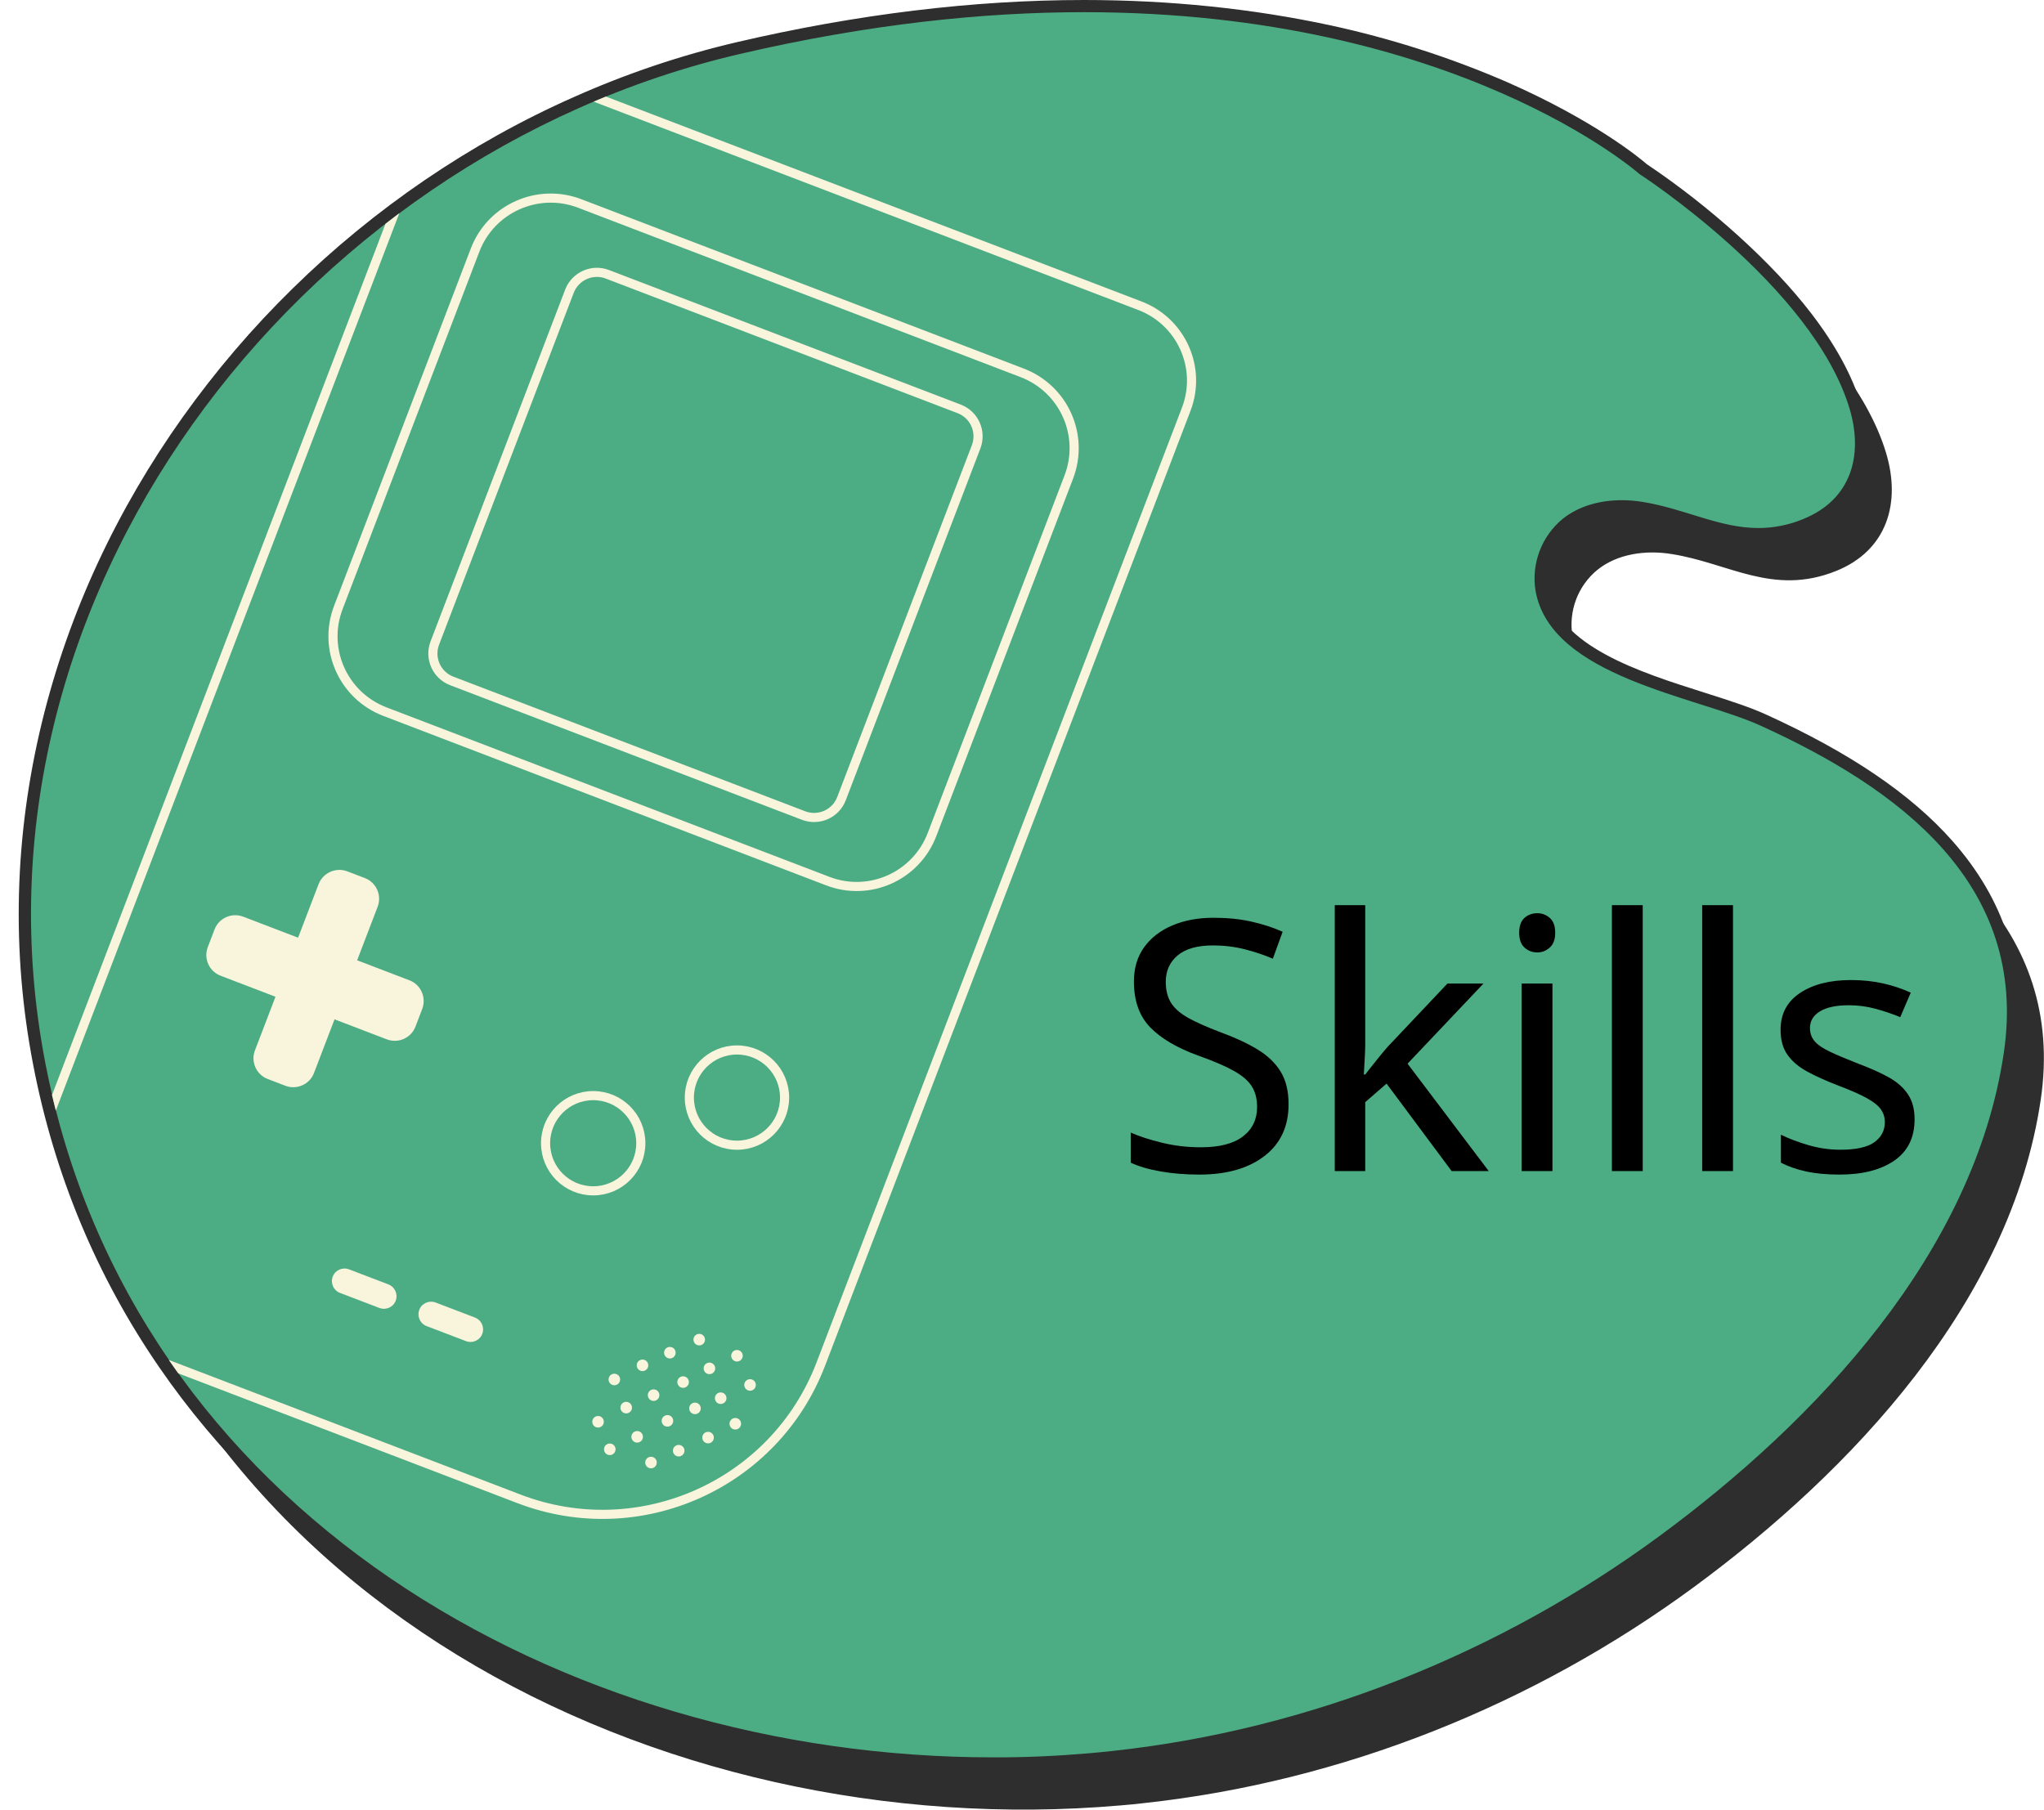
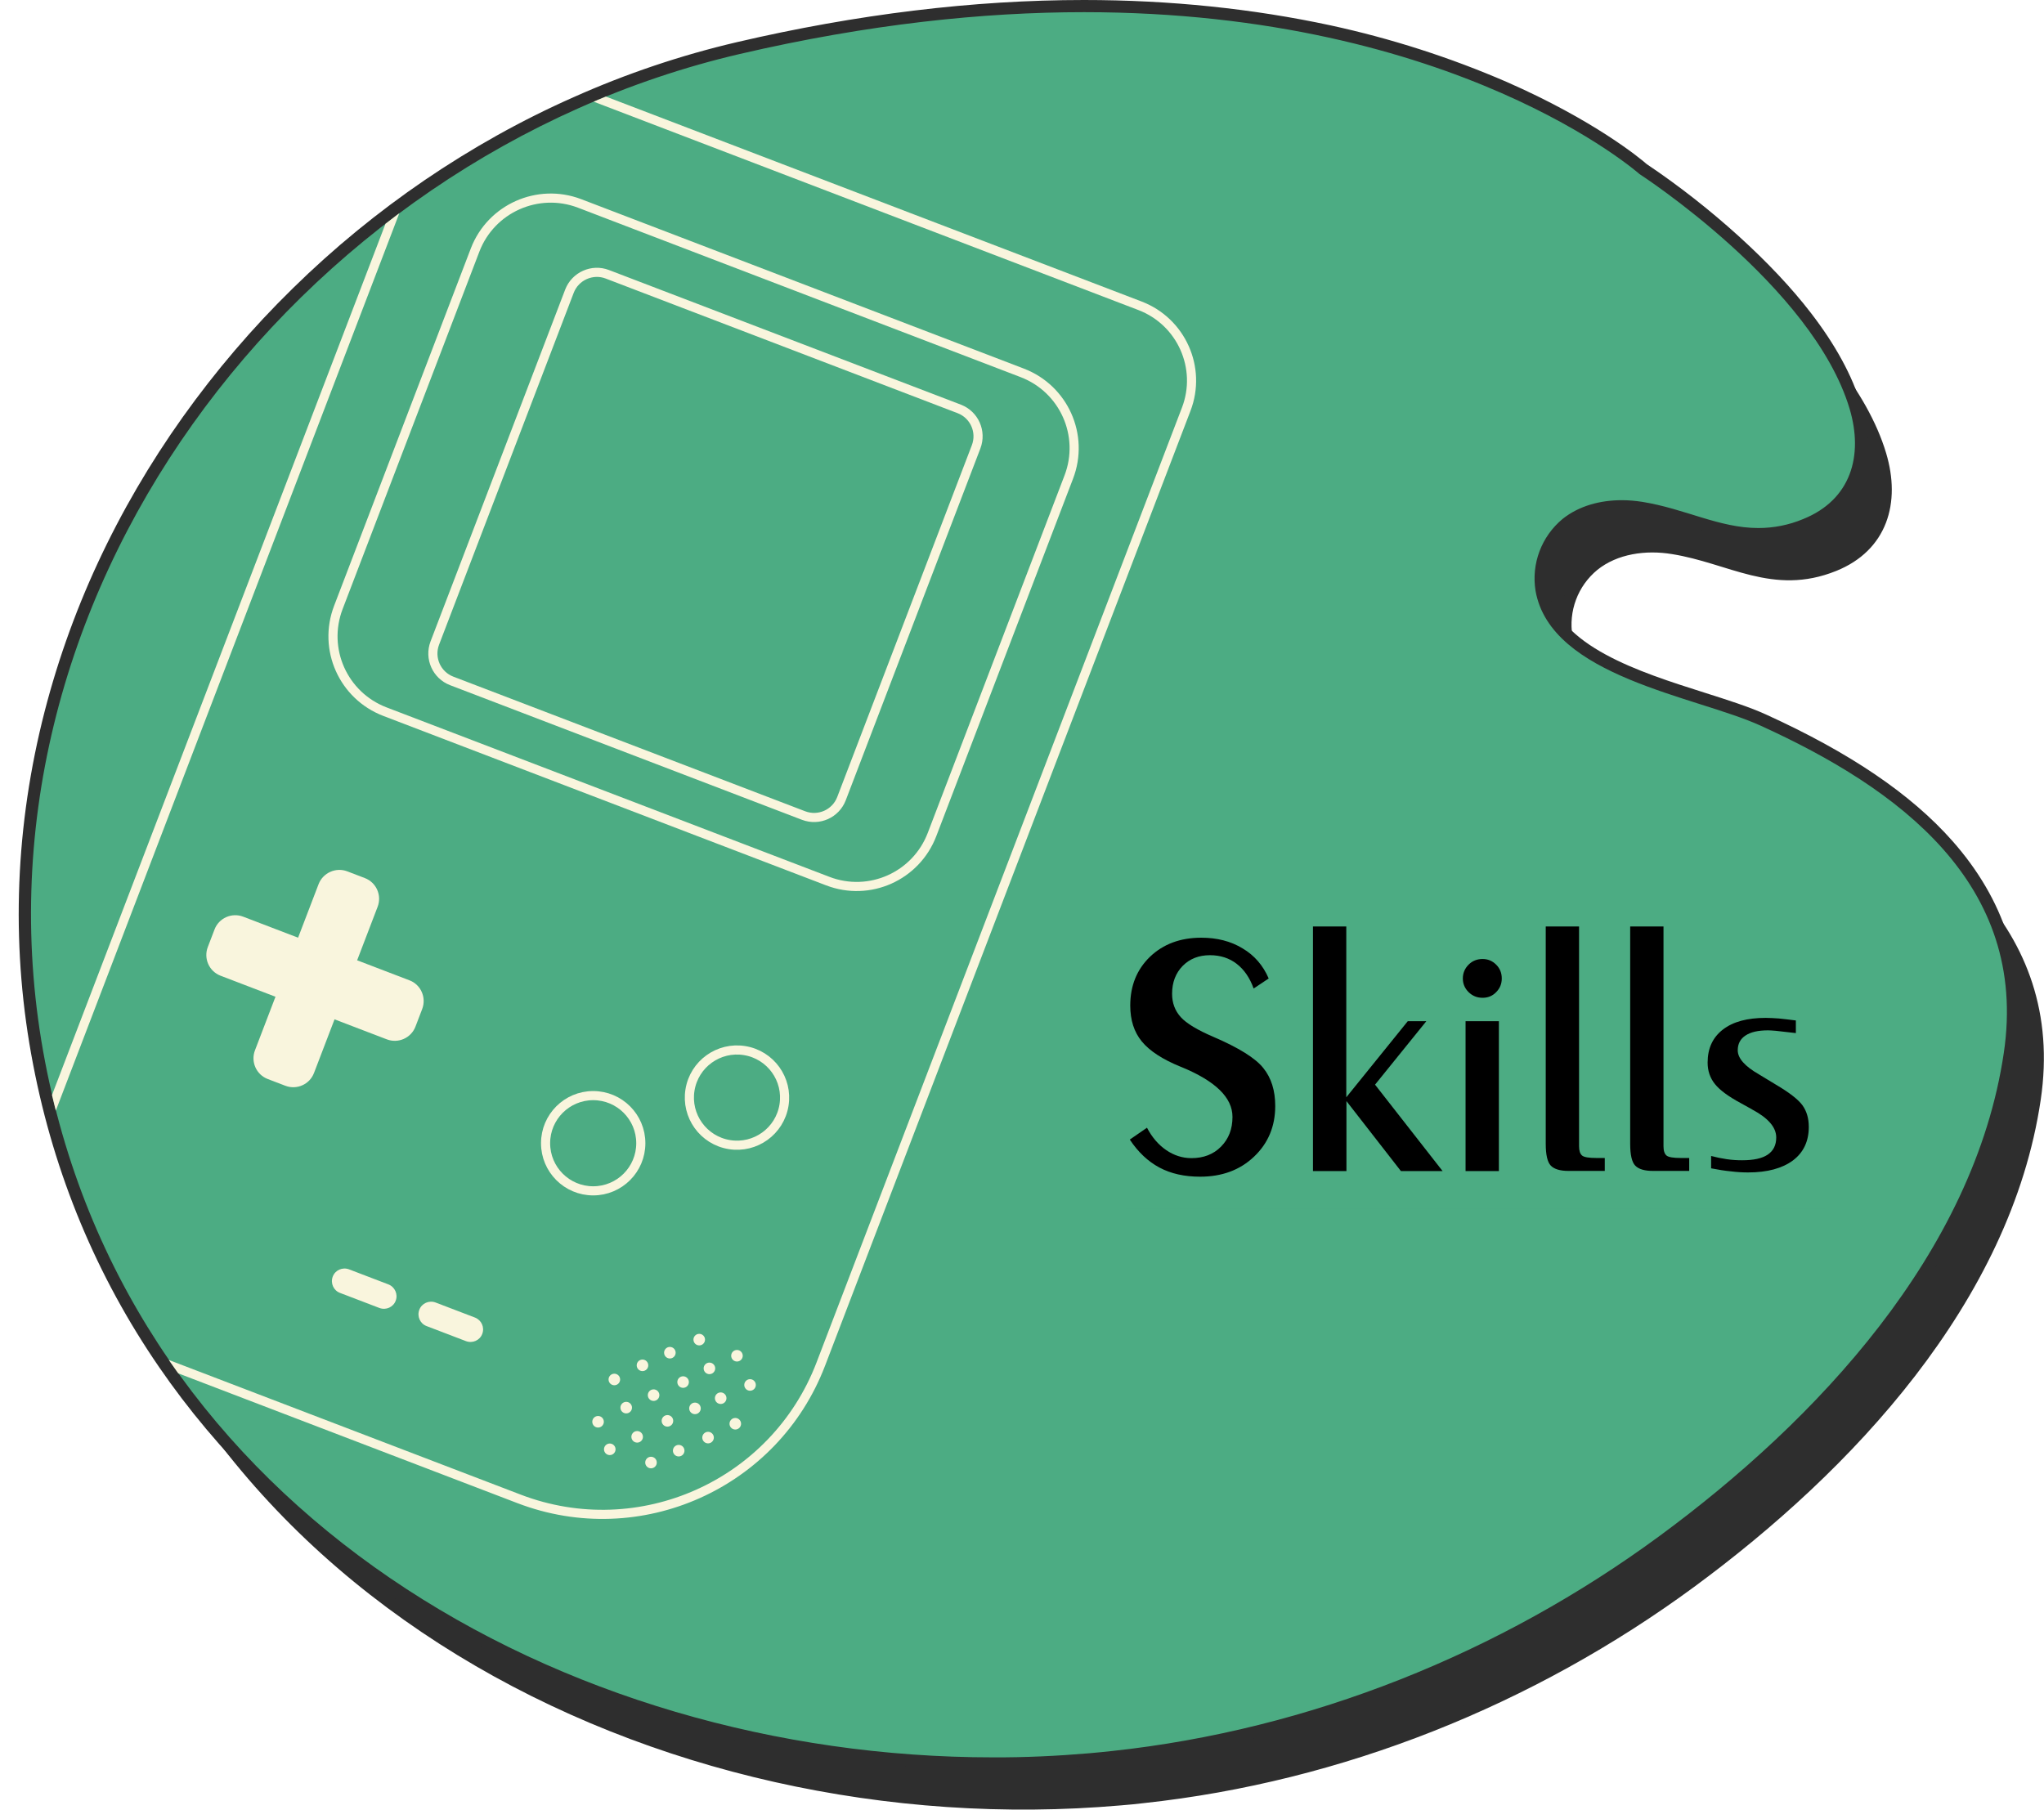
<svg xmlns="http://www.w3.org/2000/svg" xmlns:xlink="http://www.w3.org/1999/xlink" version="1.1" id="Layer_1" x="0px" y="0px" viewBox="0 0 1343.5 1189.6" style="enable-background:new 0 0 1343.5 1189.6;" xml:space="preserve">
  <style type="text/css">
	.st0{fill:#2E2E2E;stroke:#2E2E2E;stroke-width:8;stroke-miterlimit:10;}
	.st1{fill:#4CAC83;}
	.st2{fill:#2E2E2E;}
	.st3{fill:#2E2E2E;stroke:#2E2E2E;stroke-linecap:round;stroke-linejoin:round;}
- 	.st4{clip-path:url(#SVGID_00000172426790463482733560000008673159500682052541_);}
+ 	.st4{clip-path:url(#SVGID_00000171696211019091524040000009334491631380250281_);}
	.st5{fill:none;stroke:#F9F5DD;stroke-width:6;stroke-miterlimit:10;}
	.st6{fill:#F9F5DD;}
- 	.st7{font-family:'Exotic350BT-DemiBold';}
- 	.st8{font-size:230px;}
+ 	.st7{enable-background:new    ;}
</style>
  <g id="Layer_2_00000161601643564678629870000004527586337556592286_">
    <g id="Layer_1-2">
      <path class="st0" d="M1097.9,144.8c0,0-193.3-171.6-591.4-78.9C214.5,133.8-8.4,425.8,49.9,728.7c61,317,384.1,480.4,686.3,454.1    c5.1-0.4,10.2-0.9,15.2-1.5c129.7-14,254.8-64.2,359.8-141.4c103-75.8,206.8-186.1,226.2-317.6c16.4-111.2-69.5-173.9-159.9-215    c-42.6-19.4-137.8-32-147.9-88.5c-2.9-17.8,3.8-35.8,17.8-47.3c14.3-11.5,34.2-14.2,52.3-11.2c38,6.1,66,27.3,105.7,11.3    c31.3-12.6,39.8-41.5,30.5-72.6C1211.8,218.4,1097.9,144.8,1097.9,144.8z" />
      <path class="st1" d="M652.5,1159.2c-144.9,0-286.4-42.1-398.4-118.5C131.6,957,52.6,838.9,25.7,699.1    c-27.9-144.9,6.8-295,97.6-422.6c43.1-60.5,96.5-112.9,157.9-154.7c63-43,131.7-73.4,204-90.2C563.9,13.3,640.3,4,712.5,4    C839.9,4,933,33.1,988.6,57.5c58.4,25.6,88.3,51,91.4,53.7c21.2,14.3,41.3,30,60.2,47.1c42.3,38.3,69,75,79.2,109.1    c5,16.7,5,32.6-0.1,45.8c-5.5,14.3-16.8,25.2-32.7,31.7c-9.8,4.1-20.3,6.2-30.9,6.2c-15.6,0-29.7-4.3-44.5-8.9    c-10.3-3.2-20.9-6.5-32.4-8.3c-4.3-0.7-8.5-1-12.8-1c-10.1,0-24.6,2-36.4,11.5c-12.8,10.6-19,27.1-16.3,43.5    c7.1,40.1,61.8,57.5,105.8,71.4c14.9,4.7,29,9.2,39.8,14.1c54.7,24.9,94.4,51.8,121.4,82.2c34.7,39.2,48.5,85.3,40.9,137    c-9,61.2-36.8,122.2-82.5,181.6c-37.6,48.8-86.5,95.5-145.3,138.7c-52.9,38.9-110.5,70.8-171.5,94.9c-61,24.2-125,40.1-190.2,47.2    c-5.1,0.6-10.2,1-15.3,1.5C695.3,1158.3,673.8,1159.2,652.5,1159.2z" />
-       <path class="st2" d="M712.5,8c245.2,0,365.1,106.4,365.1,106.4s113.9,73.6,138.1,154.2c9.3,31.1,0.8,60-30.5,72.6    c-9.3,3.9-19.3,5.9-29.4,5.9c-25.8,0-48.3-12.7-76.3-17.2c-4.5-0.7-9-1.1-13.5-1.1c-14,0-28,3.6-38.9,12.3    c-13.9,11.5-20.7,29.5-17.8,47.3c10,56.6,105.3,69.2,147.9,88.6c90.4,41.1,176.3,103.8,159.9,215    c-19.4,131.5-123.2,241.8-226.2,317.6C986,1086.8,860.9,1137,731.2,1151c-5.1,0.6-10.1,1-15.2,1.5c-21.1,1.8-42.2,2.8-63.4,2.7    c-282.6,0-566.2-161.9-622.9-456.9C-28.6,395.4,194.3,103.5,486.2,35.5C570.9,15.8,646.3,8,712.5,8 M712.5,0    C640,0,563.3,9.3,484.4,27.7c-36.8,8.6-72.7,20.7-107.2,36.1C342.8,79,310,97.4,279,118.5c-30.9,21.1-59.8,44.8-86.5,71    c-26.6,26-50.8,54.4-72.4,84.7c-21.5,30.2-40.2,62.2-55.8,95.8c-15.6,33.6-27.9,68.6-36.7,104.6C9.4,549.5,7.4,625.3,21.8,699.9    c13.9,72.3,41.8,139.2,82.8,198.8c38.5,56,88.1,104.9,147.3,145.3c112.6,76.9,254.9,119.2,400.7,119.2c21.4,0,43-0.9,64.1-2.8    c5.1-0.4,10.3-1,15.4-1.5c65.6-7.2,129.9-23.1,191.3-47.5c61.3-24.3,119.3-56.3,172.4-95.4c59.1-43.4,108.2-90.3,146.1-139.5    c46.2-59.9,74.2-121.6,83.3-183.4c4.1-27.7,2.2-54.1-5.7-78.4c-7.1-22-19.3-42.8-36.2-61.9c-27.3-30.9-67.5-58.1-122.7-83.2    c-11-5-25.2-9.5-40.3-14.3c-42.9-13.6-96.3-30.6-103-68.3c-2.4-14.9,3.2-30,14.9-39.6c10.9-8.8,24.4-10.6,33.9-10.6    c4.1,0,8.2,0.3,12.2,1c11.2,1.8,21.7,5,31.8,8.2c14.5,4.5,29.5,9.1,45.7,9.1c11.1,0,22.1-2.2,32.4-6.5c17-6.8,29-18.6,34.9-33.9    c5.4-14.1,5.5-30.8,0.2-48.4c-5.8-19.3-16.9-39.7-33.1-60.7c-12.7-16.5-28.7-33.4-47.3-50.3c-19-17.2-39.2-33.1-60.5-47.4    c-4.2-3.7-34.5-28.8-92.2-54.1c-37.2-16.1-75.9-28.5-115.5-37.1C823.6,5.7,769,0,712.5,0z" />
-       <path class="st3" d="M809.4,686.9v-34.3c0.1-2,1.8-3.6,3.9-3.5c1.9,0.1,3.4,1.6,3.5,3.5v10.7c6.5-8.9,16.9-14.2,27.9-14.2    c19.8,0,35.5,16.3,35.5,36.5S864.5,722,844.7,722c-11.1,0-21.4-5.4-27.9-14.4v42c-0.1,2-1.8,3.6-3.9,3.5c-1.9-0.1-3.4-1.6-3.5-3.5    V686.9z M816.8,685.4c0,16.2,12.8,29.2,27.9,29.4c15.6-0.2,28.2-13.2,28.2-29.4s-12.6-29.1-28.2-29.1c-14.8,0-27.3,12.3-27.9,27.9    V685.4z" />
+       <path class="st2" d="M712.5,8c245.2,0,365.1,106.4,365.1,106.4s113.9,73.6,138.1,154.2c9.3,31.1,0.8,60-30.5,72.6    c-9.3,3.9-19.3,5.9-29.4,5.9c-25.8,0-48.3-12.7-76.3-17.2c-4.5-0.7-9-1.1-13.5-1.1c-14,0-28,3.6-38.9,12.3    c-13.9,11.5-20.7,29.5-17.8,47.3c10,56.6,105.3,69.2,147.9,88.6c90.4,41.1,176.3,103.8,159.9,215    c-19.4,131.5-123.2,241.8-226.2,317.6C986,1086.8,860.9,1137,731.2,1151c-5.1,0.6-10.1,1-15.2,1.5c-21.1,1.8-42.2,2.8-63.4,2.7    c-282.6,0-566.2-161.9-622.9-456.9C-28.6,395.4,194.3,103.5,486.2,35.5C570.9,15.8,646.3,8,712.5,8 M712.5,0    C640,0,563.3,9.3,484.4,27.7c-36.8,8.6-72.7,20.7-107.2,36.1C342.8,79,310,97.4,279,118.5c-30.9,21.1-59.8,44.8-86.5,71    c-26.6,26-50.8,54.4-72.4,84.7c-21.5,30.2-40.2,62.2-55.8,95.8s-27.9,68.6-36.7,104.6C9.4,549.5,7.4,625.3,21.8,699.9    c13.9,72.3,41.8,139.2,82.8,198.8c38.5,56,88.1,104.9,147.3,145.3c112.6,76.9,254.9,119.2,400.7,119.2c21.4,0,43-0.9,64.1-2.8    c5.1-0.4,10.3-1,15.4-1.5c65.6-7.2,129.9-23.1,191.3-47.5c61.3-24.3,119.3-56.3,172.4-95.4c59.1-43.4,108.2-90.3,146.1-139.5    c46.2-59.9,74.2-121.6,83.3-183.4c4.1-27.7,2.2-54.1-5.7-78.4c-7.1-22-19.3-42.8-36.2-61.9c-27.3-30.9-67.5-58.1-122.7-83.2    c-11-5-25.2-9.5-40.3-14.3c-42.9-13.6-96.3-30.6-103-68.3c-2.4-14.9,3.2-30,14.9-39.6c10.9-8.8,24.4-10.6,33.9-10.6    c4.1,0,8.2,0.3,12.2,1c11.2,1.8,21.7,5,31.8,8.2c14.5,4.5,29.5,9.1,45.7,9.1c11.1,0,22.1-2.2,32.4-6.5c17-6.8,29-18.6,34.9-33.9    c5.4-14.1,5.5-30.8,0.2-48.4c-5.8-19.3-16.9-39.7-33.1-60.7c-12.7-16.5-28.7-33.4-47.3-50.3c-19-17.2-39.2-33.1-60.5-47.4    c-4.2-3.7-34.5-28.8-92.2-54.1C953,37.7,914.3,25.3,874.7,16.7C823.6,5.7,769,0,712.5,0z" />
+       <path class="st3" d="M809.4,686.9v-34.3c0.1-2,1.8-3.6,3.9-3.5c1.9,0.1,3.4,1.6,3.5,3.5v10.7c6.5-8.9,16.9-14.2,27.9-14.2    c19.8,0,35.5,16.3,35.5,36.5S864.5,722,844.7,722c-11.1,0-21.4-5.4-27.9-14.4v42c-0.1,2-1.8,3.6-3.9,3.5c-1.9-0.1-3.4-1.6-3.5-3.5    L809.4,686.9L809.4,686.9z M816.8,685.4c0,16.2,12.8,29.2,27.9,29.4c15.6-0.2,28.2-13.2,28.2-29.4s-12.6-29.1-28.2-29.1    c-14.8,0-27.3,12.3-27.9,27.9V685.4z" />
      <path class="st3" d="M906.5,621.1c0.1-2,1.8-3.6,3.9-3.5c1.9,0.1,3.4,1.6,3.5,3.5v97.8c-0.1,2-1.8,3.6-3.9,3.5    c-1.9-0.1-3.4-1.6-3.5-3.5V621.1z" />
-       <path class="st3" d="M1004.4,652.6v66.3c0,2-1.6,3.6-3.6,3.6c-2,0-3.6-1.6-3.6-3.6v-11c-6.3,9-16.6,14.4-27.6,14.5    c-19.3,0-34.8-16.7-34.8-36.8s15.5-36.7,34.8-36.7c11,0.1,21.2,5.4,27.6,14.4v-10.8c0-2,1.6-3.6,3.6-3.6    C1002.8,649,1004.4,650.6,1004.4,652.6L1004.4,652.6z M997.2,685.7c0-16.5-12.5-29.7-27.6-29.7S942,669.2,942,685.7    s12.6,29.5,27.6,29.5S997.2,702.2,997.2,685.7L997.2,685.7z" />
-       <path class="st3" d="M1034.1,652.4c0-1.9,1.6-3.4,3.4-3.5c2-0.1,3.6,1.4,3.7,3.4c0,0,0,0.1,0,0.1v39.9    c-0.1,12.4,9.9,22.6,22.3,22.6c0.1,0,0.1,0,0.2,0c12.5,0,22.7-10.1,22.8-22.7v-39.9c0-0.7,0.2-1.3,0.6-1.8c0-0.2,0.2-0.3,0.2-0.5    c0.2,0,0.2-0.2,0.3-0.2c0.3-0.4,0.8-0.7,1.3-0.9h0.3c0.2,0,0.3-0.2,0.4-0.2h0.9c0.6,0.2,1.2,0.4,1.8,0.8c0.4,0.3,0.7,0.7,0.9,1.2    c0.3,0.4,0.4,1,0.4,1.5v64.2c-0.1,19.1-15.6,34.6-34.7,34.5c-0.1,0-0.2,0-0.3,0c-5.2-0.1-10.4-1.2-15.2-3.5    c-1.7-1-2.3-3.1-1.5-4.8c0.9-1.7,2.9-2.4,4.7-1.8c3.7,1.9,7.8,2.8,12,2.8c15.2,0.1,27.6-12.1,27.8-27.3v-4.8    c-5.7,6.6-14,10.4-22.8,10.5c-16.5-0.2-29.7-13.5-29.7-30L1034.1,652.4z" />
+       <path class="st3" d="M1004.4,652.6v66.3c0,2-1.6,3.6-3.6,3.6s-3.6-1.6-3.6-3.6v-11c-6.3,9-16.6,14.4-27.6,14.5    c-19.3,0-34.8-16.7-34.8-36.8s15.5-36.7,34.8-36.7c11,0.1,21.2,5.4,27.6,14.4v-10.8c0-2,1.6-3.6,3.6-3.6    C1002.8,649,1004.4,650.6,1004.4,652.6L1004.4,652.6z M997.2,685.7c0-16.5-12.5-29.7-27.6-29.7S942,669.2,942,685.7    s12.6,29.5,27.6,29.5S997.2,702.2,997.2,685.7L997.2,685.7z" />
+       <path class="st3" d="M1034.1,652.4c0-1.9,1.6-3.4,3.4-3.5c2-0.1,3.6,1.4,3.7,3.4v0.1v39.9c-0.1,12.4,9.9,22.6,22.3,22.6    c0.1,0,0.1,0,0.2,0c12.5,0,22.7-10.1,22.8-22.7v-39.9c0-0.7,0.2-1.3,0.6-1.8c0-0.2,0.2-0.3,0.2-0.5c0.2,0,0.2-0.2,0.3-0.2    c0.3-0.4,0.8-0.7,1.3-0.9h0.3c0.2,0,0.3-0.2,0.4-0.2h0.9c0.6,0.2,1.2,0.4,1.8,0.8c0.4,0.3,0.7,0.7,0.9,1.2c0.3,0.4,0.4,1,0.4,1.5    v64.2c-0.1,19.1-15.6,34.6-34.7,34.5c-0.1,0-0.2,0-0.3,0c-5.2-0.1-10.4-1.2-15.2-3.5c-1.7-1-2.3-3.1-1.5-4.8    c0.9-1.7,2.9-2.4,4.7-1.8c3.7,1.9,7.8,2.8,12,2.8c15.2,0.1,27.6-12.1,27.8-27.3v-4.8c-5.7,6.6-14,10.4-22.8,10.5    c-16.5-0.2-29.7-13.5-29.7-30L1034.1,652.4z" />
      <g>
-         <defs>
-           <path id="SVGID_1_" d="M1077.6,114.4c0,0-193.3-171.6-591.4-78.9c-291.9,68-514.9,359.9-456.6,662.9      c61,317,384.1,480.4,686.3,454.1c5.1-0.4,10.2-0.9,15.2-1.5c129.7-14,254.8-64.2,359.8-141.4c103-75.8,206.8-186.1,226.2-317.6      c16.4-111.2-69.5-173.9-159.9-215c-42.6-19.4-137.8-32-147.9-88.5c-2.9-17.8,3.8-35.8,17.8-47.3c14.3-11.5,34.2-14.2,52.3-11.2      c38,6.1,66,27.3,105.7,11.3c31.3-12.6,39.8-41.5,30.5-72.6C1191.5,188,1077.6,114.4,1077.6,114.4z" />
-         </defs>
-         <clipPath id="SVGID_00000165213939096268252350000000826636098489880480_">
-           <use xlink:href="#SVGID_1_" style="overflow:visible;" />
-         </clipPath>
-         <g style="clip-path:url(#SVGID_00000165213939096268252350000000826636098489880480_);">
-           <path class="st5" d="M350.7,48.5l398.6,152.5c27.2,10.4,40.8,40.9,30.4,68l0,0L539.5,896.7c-30.3,79.2-119.1,118.9-198.3,88.6      c0,0,0,0,0,0L36.8,868.8C9.7,858.4-4,828,6.4,800.8c0,0,0,0,0,0L282.7,78.9C293.1,51.7,323.5,38.1,350.7,48.5      C350.7,48.5,350.7,48.5,350.7,48.5z" />
-           <path class="st5" d="M399.2,180.3l231.3,88.5c9.9,3.8,14.9,14.9,11.1,24.9L553.1,525c-3.8,9.9-14.9,14.9-24.9,11.1l-231.3-88.5      c-9.9-3.8-14.9-14.9-11.1-24.9l88.5-231.3C378.1,181.5,389.3,176.5,399.2,180.3z" />
-           <path class="st5" d="M380.9,133.7l291,111.4c27.4,10.5,41.1,41.1,30.6,68.5l-89.9,235c-10.5,27.4-41.1,41.1-68.5,30.6L253,467.8      c-27.4-10.5-41.1-41.1-30.6-68.5l89.9-235C322.8,137,353.5,123.3,380.9,133.7z" />
-           <path class="st6" d="M277.5,663.3l-4.4,11.5c-2.9,7.6-11.4,11.3-18.9,8.4L145,641.4c-7.6-2.9-11.3-11.4-8.4-18.9L141,611      c2.9-7.6,11.4-11.3,18.9-8.4l109.2,41.8C276.6,647.2,280.4,655.7,277.5,663.3z" />
-           <circle class="st5" cx="389.9" cy="751.5" r="31.3" />
-           <circle class="st5" cx="484.4" cy="721.5" r="31.3" />
-           <path class="st6" d="M228.3,572.8l11.5,4.4c7.6,2.9,11.3,11.4,8.4,18.9l-41.8,109.2c-2.9,7.6-11.4,11.3-18.9,8.4l-11.5-4.4      c-7.6-2.9-11.3-11.4-8.4-18.9l41.8-109.2C212.3,573.7,220.8,569.9,228.3,572.8z" />
-           <path class="st6" d="M260.1,855L260.1,855c-1.6,4.3-6.4,6.4-10.7,4.8l-25.9-9.9c-4.3-1.6-6.4-6.4-4.8-10.7l0,0      c1.6-4.3,6.4-6.4,10.7-4.8l25.9,9.9C259.6,846,261.7,850.8,260.1,855z" />
-           <path class="st6" d="M317,876.8L317,876.8c-1.6,4.3-6.4,6.4-10.7,4.8l-25.9-9.9c-4.3-1.6-6.4-6.4-4.8-10.7v0      c1.6-4.3,6.4-6.4,10.7-4.8l25.9,9.9C316.5,867.8,318.6,872.5,317,876.8z" />
-           <circle class="st6" cx="403.8" cy="906.8" r="3.8" />
-           <circle class="st6" cx="393.1" cy="934.6" r="3.8" />
-           <circle class="st6" cx="422.3" cy="897.5" r="3.8" />
-           <circle class="st6" cx="411.6" cy="925.3" r="3.8" />
-           <circle class="st6" cx="440.3" cy="889.2" r="3.8" />
-           <circle class="st6" cx="429.6" cy="917.1" r="3.8" />
-           <circle class="st6" cx="459.6" cy="880.6" r="3.8" />
-           <circle class="st6" cx="449" cy="908.5" r="3.8" />
-           <circle class="st6" cx="466.3" cy="899.5" r="3.8" />
-           <circle class="st6" cx="484.4" cy="891.2" r="3.8" />
-           <circle class="st6" cx="473.7" cy="919.1" r="3.8" />
-           <circle class="st6" cx="493" cy="910.4" r="3.8" />
-           <circle class="st6" cx="438.7" cy="934" r="3.8" />
-           <circle class="st6" cx="456.8" cy="925.8" r="3.8" />
-           <circle class="st6" cx="446.1" cy="953.6" r="3.8" />
-           <circle class="st6" cx="465.4" cy="945" r="3.8" />
-           <circle class="st6" cx="483.3" cy="935.9" r="3.8" />
-           <circle class="st6" cx="400.8" cy="952.7" r="3.8" />
-           <circle class="st6" cx="418.8" cy="944.5" r="3.8" />
-           <circle class="st6" cx="427.9" cy="961.4" r="3.8" />
+         <g>
+           <defs>
+             <path id="SVGID_1_" d="M1077.6,114.4c0,0-193.3-171.6-591.4-78.9c-291.9,68-514.9,359.9-456.6,662.9       c61,317,384.1,480.4,686.3,454.1c5.1-0.4,10.2-0.9,15.2-1.5c129.7-14,254.8-64.2,359.8-141.4c103-75.8,206.8-186.1,226.2-317.6       c16.4-111.2-69.5-173.9-159.9-215c-42.6-19.4-137.8-32-147.9-88.5c-2.9-17.8,3.8-35.8,17.8-47.3c14.3-11.5,34.2-14.2,52.3-11.2       c38,6.1,66,27.3,105.7,11.3c31.3-12.6,39.8-41.5,30.5-72.6C1191.5,188,1077.6,114.4,1077.6,114.4z" />
+           </defs>
+           <clipPath id="SVGID_00000064325568189352631060000015938437490556304267_">
+             <use xlink:href="#SVGID_1_" style="overflow:visible;" />
+           </clipPath>
+           <g style="clip-path:url(#SVGID_00000064325568189352631060000015938437490556304267_);">
+             <path class="st5" d="M350.7,48.5L749.3,201c27.2,10.4,40.8,40.9,30.4,68l0,0L539.5,896.7c-30.3,79.2-119.1,118.9-198.3,88.6       l0,0L36.8,868.8C9.7,858.4-4,828,6.4,800.8l0,0L282.7,78.9C293.1,51.7,323.5,38.1,350.7,48.5L350.7,48.5z" />
+             <path class="st5" d="M399.2,180.3l231.3,88.5c9.9,3.8,14.9,14.9,11.1,24.9L553.1,525c-3.8,9.9-14.9,14.9-24.9,11.1l-231.3-88.5       c-9.9-3.8-14.9-14.9-11.1-24.9l88.5-231.3C378.1,181.5,389.3,176.5,399.2,180.3z" />
+             <path class="st5" d="M380.9,133.7l291,111.4c27.4,10.5,41.1,41.1,30.6,68.5l-89.9,235c-10.5,27.4-41.1,41.1-68.5,30.6       L253,467.8c-27.4-10.5-41.1-41.1-30.6-68.5l89.9-235C322.8,137,353.5,123.3,380.9,133.7z" />
+             <path class="st6" d="M277.5,663.3l-4.4,11.5c-2.9,7.6-11.4,11.3-18.9,8.4L145,641.4c-7.6-2.9-11.3-11.4-8.4-18.9L141,611       c2.9-7.6,11.4-11.3,18.9-8.4l109.2,41.8C276.6,647.2,280.4,655.7,277.5,663.3z" />
+             <circle class="st5" cx="389.9" cy="751.5" r="31.3" />
+             <ellipse transform="matrix(0.1602 -0.9871 0.9871 0.1602 -305.3759 1084.074)" class="st5" cx="484.4" cy="721.5" rx="31.3" ry="31.3" />
+             <path class="st6" d="M228.3,572.8l11.5,4.4c7.6,2.9,11.3,11.4,8.4,18.9l-41.8,109.2c-2.9,7.6-11.4,11.3-18.9,8.4l-11.5-4.4       c-7.6-2.9-11.3-11.4-8.4-18.9l41.8-109.2C212.3,573.7,220.8,569.9,228.3,572.8z" />
+             <path class="st6" d="M260.1,855L260.1,855c-1.6,4.3-6.4,6.4-10.7,4.8l-25.9-9.9c-4.3-1.6-6.4-6.4-4.8-10.7l0,0       c1.6-4.3,6.4-6.4,10.7-4.8l25.9,9.9C259.6,846,261.7,850.8,260.1,855z" />
+             <path class="st6" d="M317,876.8L317,876.8c-1.6,4.3-6.4,6.4-10.7,4.8l-25.9-9.9c-4.3-1.6-6.4-6.4-4.8-10.7l0,0       c1.6-4.3,6.4-6.4,10.7-4.8l25.9,9.9C316.5,867.8,318.6,872.5,317,876.8z" />
+             <circle class="st6" cx="403.8" cy="906.8" r="3.8" />
+             <circle class="st6" cx="393.1" cy="934.6" r="3.8" />
+             <circle class="st6" cx="422.3" cy="897.5" r="3.8" />
+             <circle class="st6" cx="411.6" cy="925.3" r="3.8" />
+             <circle class="st6" cx="440.3" cy="889.2" r="3.8" />
+             <circle class="st6" cx="429.6" cy="917.1" r="3.8" />
+             <circle class="st6" cx="459.6" cy="880.6" r="3.8" />
+             <circle class="st6" cx="449" cy="908.5" r="3.8" />
+             <circle class="st6" cx="466.3" cy="899.5" r="3.8" />
+             <circle class="st6" cx="484.4" cy="891.2" r="3.8" />
+             <circle class="st6" cx="473.7" cy="919.1" r="3.8" />
+             <circle class="st6" cx="493" cy="910.4" r="3.8" />
+             <circle class="st6" cx="438.7" cy="934" r="3.8" />
+             <circle class="st6" cx="456.8" cy="925.8" r="3.8" />
+             <circle class="st6" cx="446.1" cy="953.6" r="3.8" />
+             <circle class="st6" cx="465.4" cy="945" r="3.8" />
+             <circle class="st6" cx="483.3" cy="935.9" r="3.8" />
+             <circle class="st6" cx="400.8" cy="952.7" r="3.8" />
+             <circle class="st6" cx="418.8" cy="944.5" r="3.8" />
+             <circle class="st6" cx="427.9" cy="961.4" r="3.8" />
+           </g>
        </g>
      </g>
    </g>
  </g>
  <rect x="739.5" y="589.5" class="st1" width="460.3" height="205" />
-   <text transform="matrix(1 0 0 1 731.5148 769.8127)" class="st7 st8">Skills</text>
+   <g class="st7">
+     <path d="M753.9,741.3c3.3,6.3,7.5,11.2,12.6,14.7c5.1,3.5,10.7,5.3,16.6,5.3c8,0,14.5-2.5,19.5-7.6c5-5.1,7.5-11.5,7.5-19.5   c0-12.7-11.2-23.6-33.6-32.8l-0.3-0.1c-12.1-4.9-20.6-10.5-25.7-16.7c-5.1-6.2-7.6-14.1-7.6-23.6c0-13,4.3-23.7,13-32.1   c8.7-8.3,19.9-12.5,33.7-12.5c10.3,0,19.4,2.3,27.1,7c7.8,4.6,13.5,11.2,17.2,19.8l-9.9,6.6c-2.5-7-6.2-12.4-11.1-16.2   c-4.9-3.8-10.8-5.7-17.6-5.7c-7.3,0-13.2,2.3-17.9,7c-4.6,4.7-7,10.8-7,18.4c0,6,1.9,11.1,5.7,15.3c3.8,4.2,11,8.5,21.5,13   c16.5,7.1,27.5,13.9,32.7,20.4c5.3,6.5,7.9,14.9,7.9,25c0,13.5-4.7,24.6-14,33.4c-9.3,8.8-21.1,13.1-35.4,13.1   c-10.3,0-19.2-2-26.7-6c-7.5-4-14-10.1-19.5-18.4L753.9,741.3z" />
+     <path d="M884.9,769.8H863V609h21.9v112.3l40.4-50h12.2L903.8,713l44.4,56.8h-27.4l-35.8-46V769.8z" />
+     <path d="M961.5,643.2c0-3.5,1.3-6.6,3.8-9.1c2.5-2.5,5.6-3.7,9.2-3.7c3.4,0,6.4,1.2,8.9,3.7s3.7,5.5,3.7,9.1c0,3.5-1.2,6.5-3.7,9   c-2.4,2.5-5.4,3.7-8.9,3.7c-3.6,0-6.6-1.2-9.2-3.7C962.8,649.7,961.5,646.7,961.5,643.2z M963.3,671.3h21.9v98.5h-21.9V671.3z" />
+     <path d="M1016,609h21.9v144.5c0,3,0.7,5,2,6.1c1.3,1.1,4.5,1.6,9.4,1.6h5.5v8.5h-23.9c-5.5,0-9.4-1.2-11.6-3.5   c-2.2-2.3-3.3-7.1-3.3-14.3V609z" />
+     <path d="M1071.5,609h21.9v144.5c0,3,0.7,5,2,6.1c1.3,1.1,4.5,1.6,9.4,1.6h5.5v8.5h-23.9c-5.5,0-9.4-1.2-11.6-3.5   c-2.2-2.3-3.3-7.1-3.3-14.3V609z" />
+     <path d="M1124.7,768v-8.1c3.5,0.9,7,1.6,10.3,2.1c3.4,0.5,6.7,0.7,10.1,0.7c7.5,0,13.1-1.2,16.8-3.7c3.7-2.5,5.6-6.2,5.6-11.3   c0-6.6-5.2-12.7-15.7-18.3l-1.2-0.7l-6.3-3.5c-8.2-4.4-13.9-8.6-17.1-12.6c-3.2-4-4.8-8.7-4.8-14.1c0-9.3,3.3-16.5,10-21.7   c6.7-5.2,16.1-7.7,28.2-7.7c2.6,0,5.5,0.2,8.7,0.4c3.2,0.3,6.9,0.8,11.1,1.3v8.3c-6.4-0.7-10.8-1.2-13.2-1.5   c-2.4-0.2-4.1-0.3-5.1-0.3c-6.4,0-11.4,1.1-14.8,3.4c-3.4,2.2-5.1,5.5-5.1,9.7c0,5.2,4.6,10.5,13.9,15.8l1.3,0.8l9.9,6   c8.8,5.2,14.6,9.7,17.4,13.5c2.8,3.9,4.2,8.6,4.2,14.3c0,9.4-3.5,16.8-10.4,22c-7,5.2-16.8,7.9-29.5,7.9c-3.5,0-7.3-0.2-11.2-0.7   C1133.6,769.6,1129.3,768.9,1124.7,768z" />
+   </g>
</svg>
